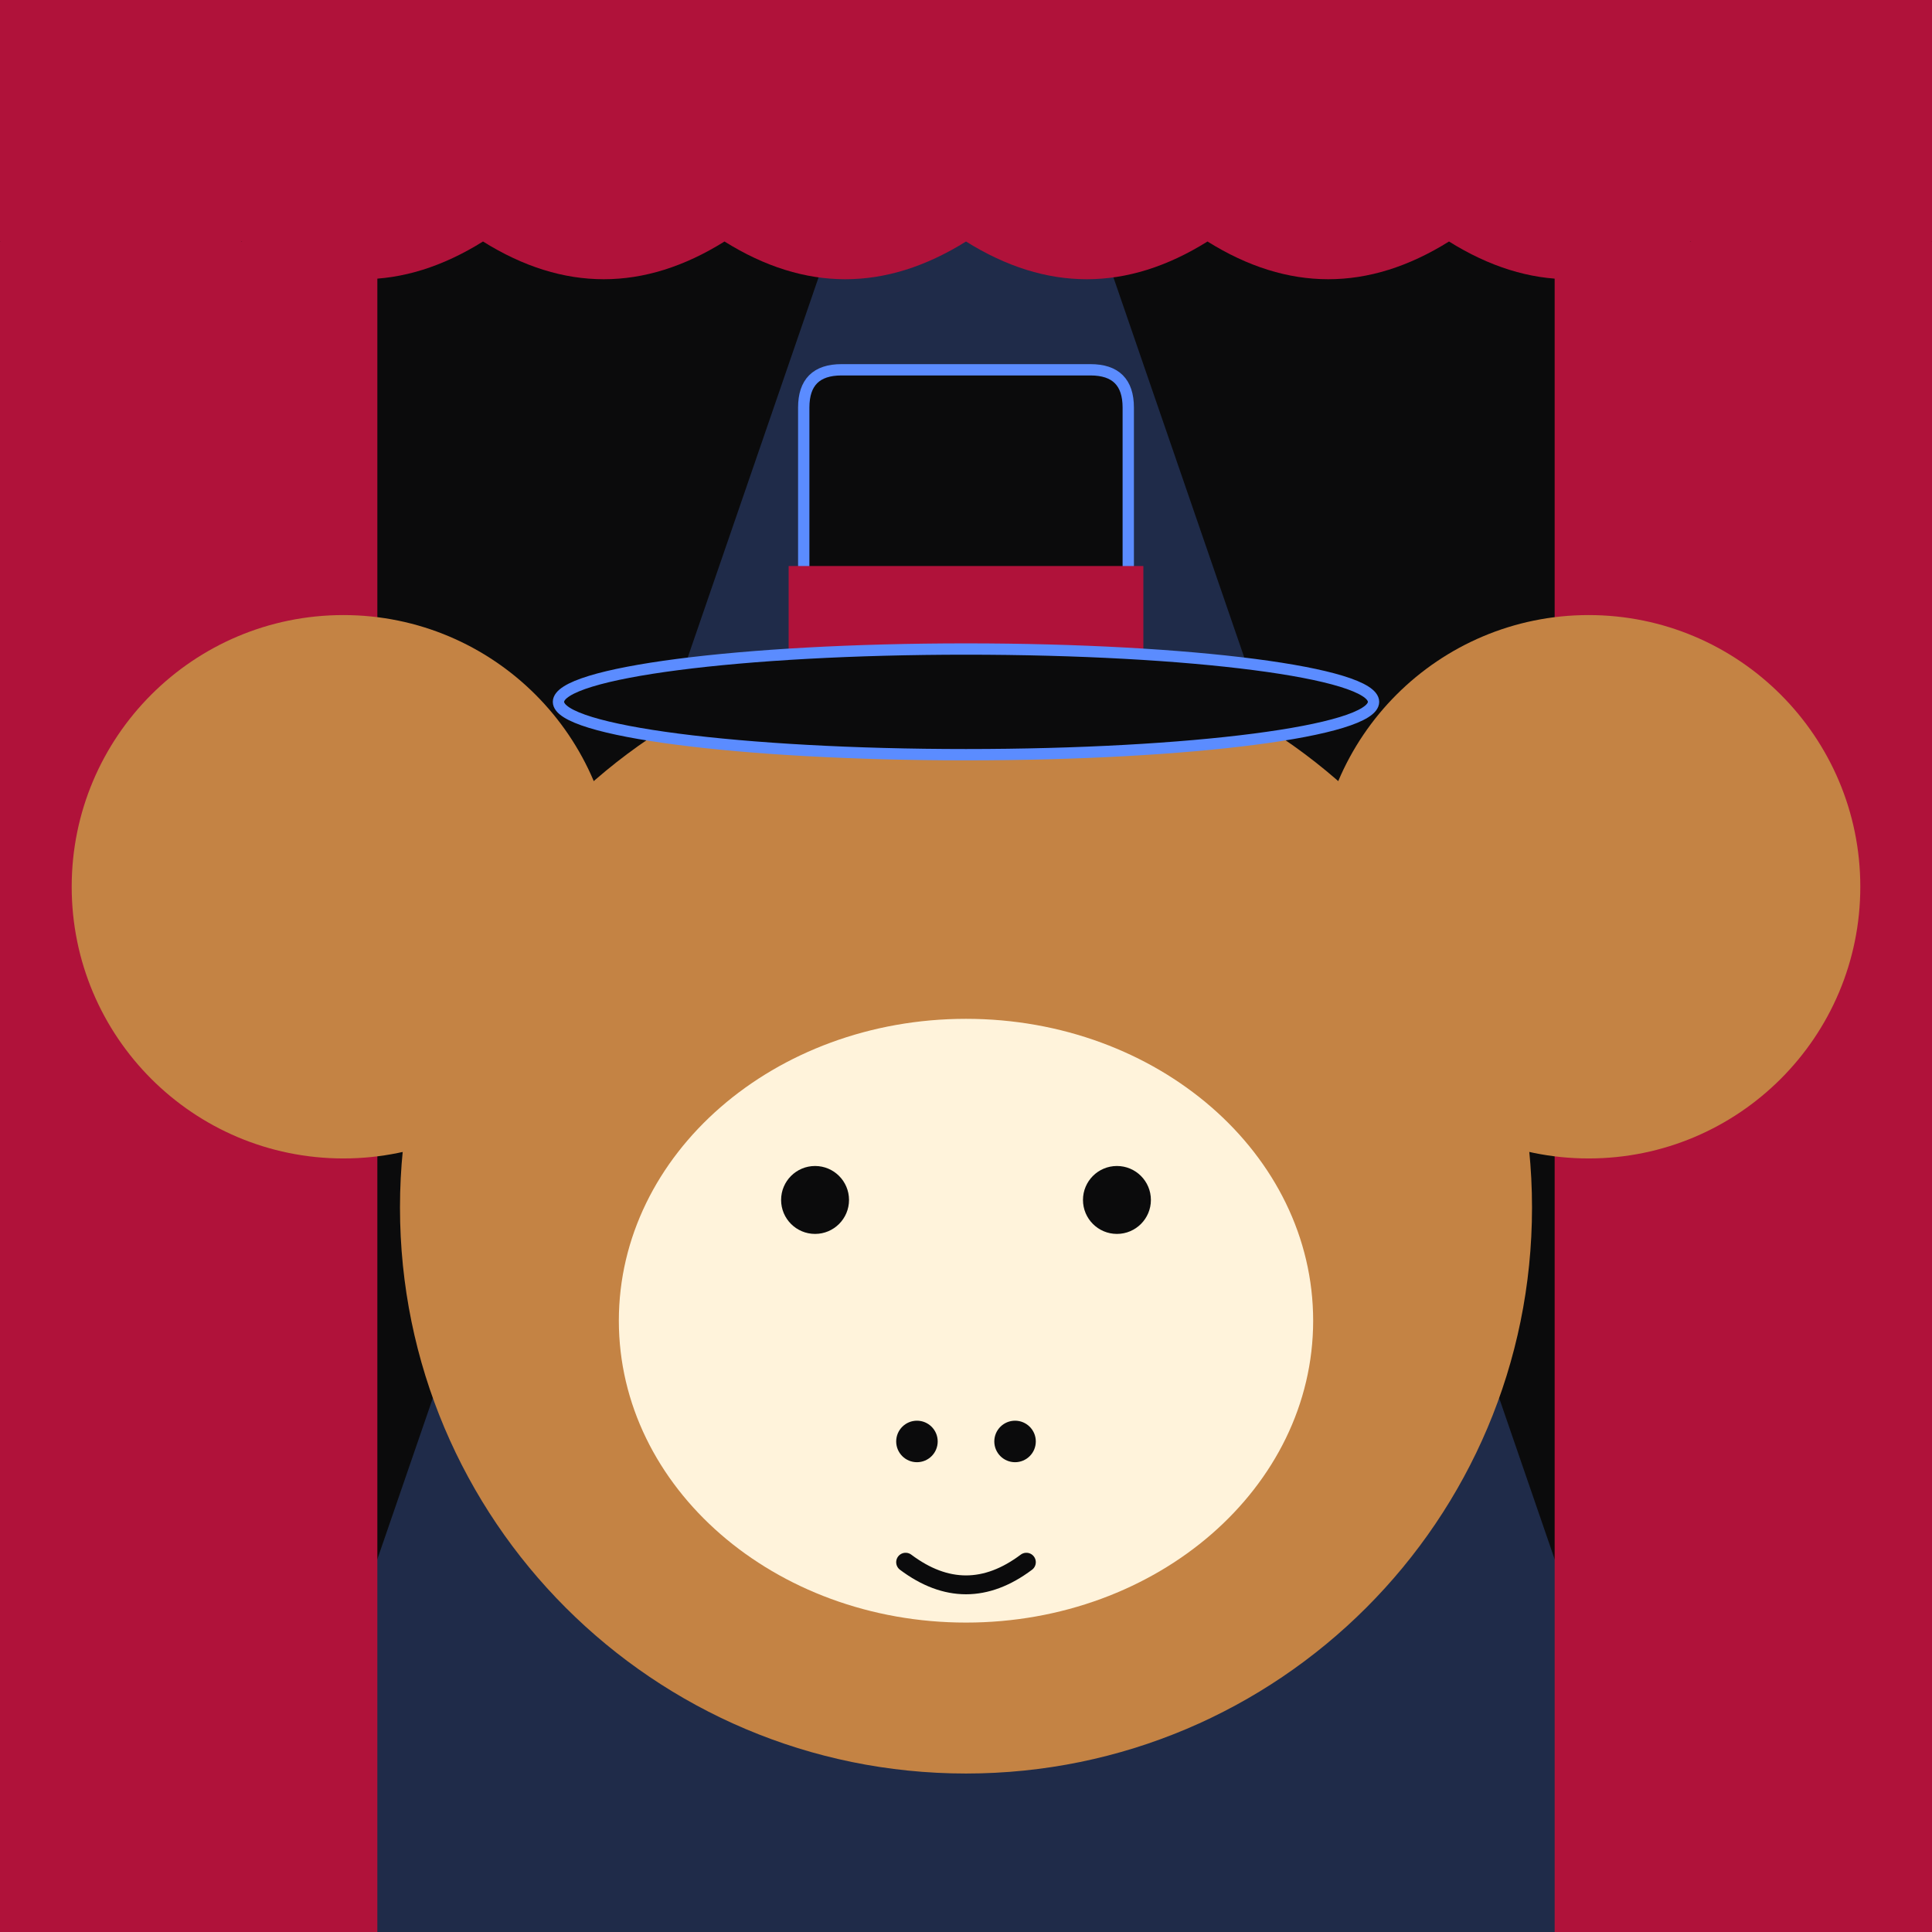
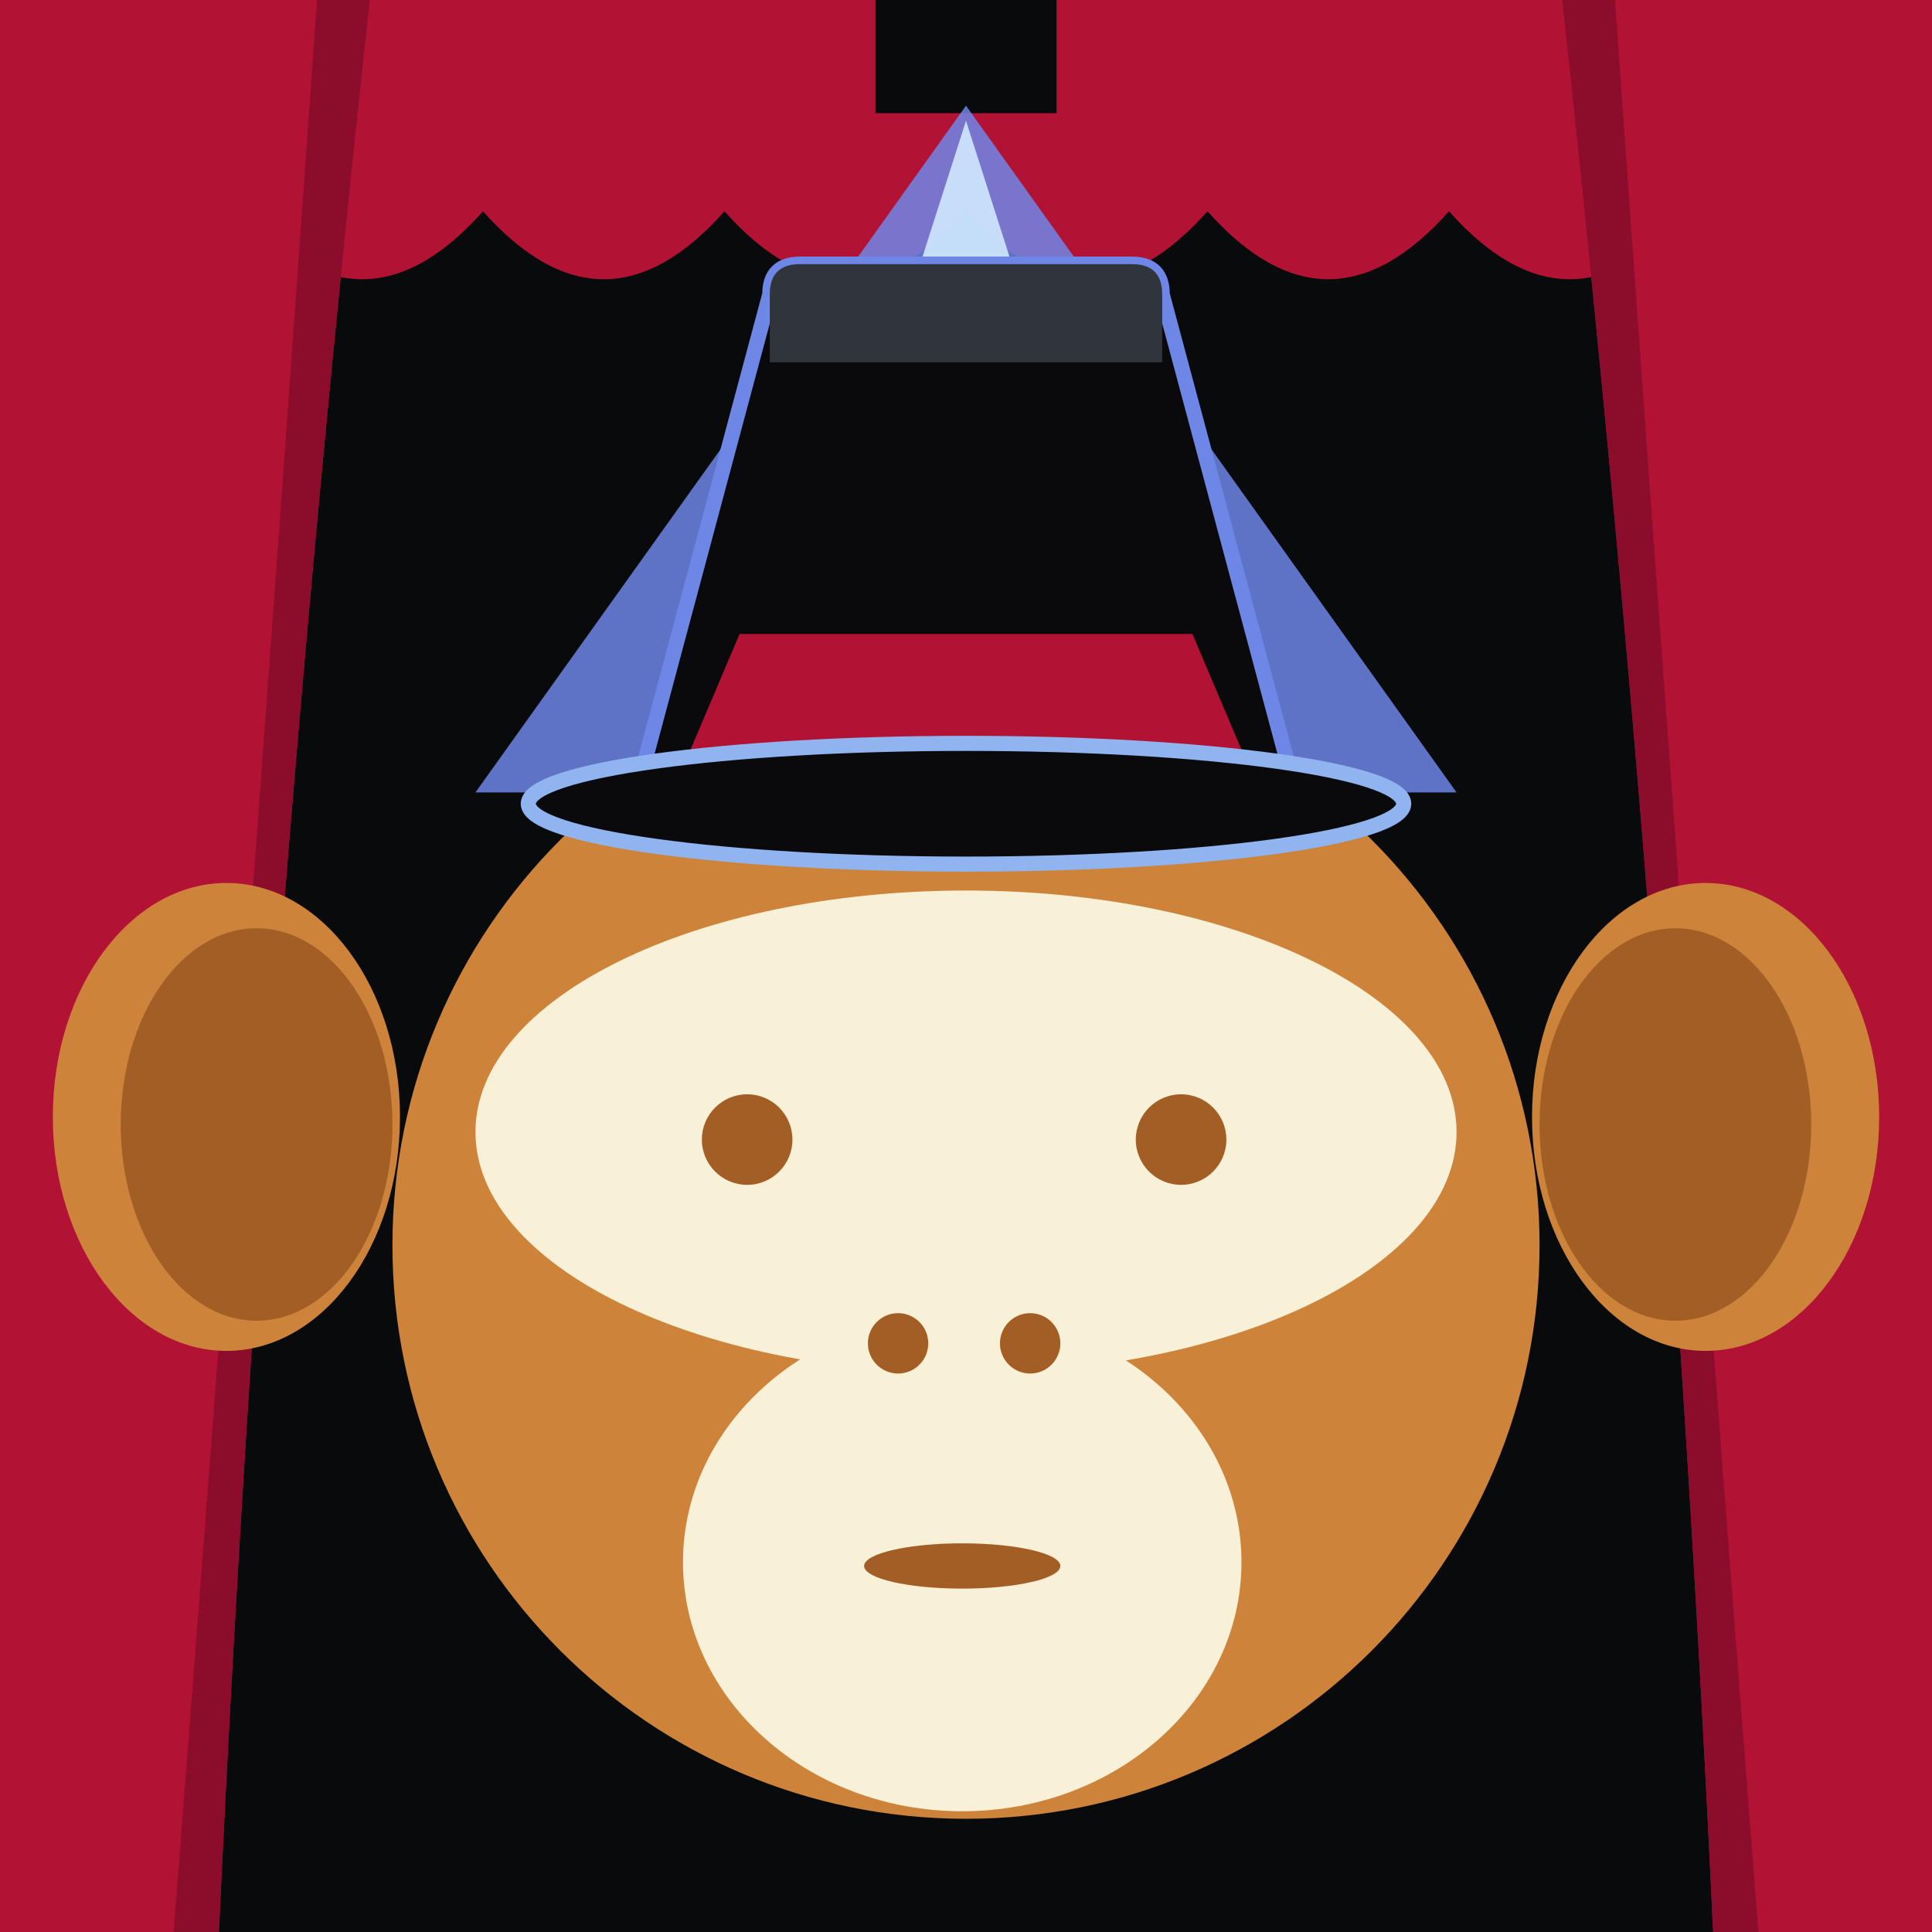
<svg xmlns="http://www.w3.org/2000/svg" viewBox="0 0 512 512" shape-rendering="geometricPrecision">
-   <rect width="512" height="512" fill="#0B0B0C" />
-   <polygon points="256,-40 66,512 446,512" fill="#5B8CFF" opacity="0.25" />
-   <path d="M0 0 H512 V64     Q480 84 448 64 Q416 84 384 64 Q352 84 320 64     Q288 84 256 64 Q224 84 192 64 Q160 84 128 64     Q96 84 64 64 Q32 84 0 64 Z" fill="#B0123A" />
-   <path d="M0 64 H100 V512 H0 Z" fill="#B0123A" />
-   <path d="M512 64 H412 V512 H512 Z" fill="#B0123A" />
-   <circle cx="91" cy="235" r="72" fill="#C48344" />
-   <circle cx="421" cy="235" r="72" fill="#C48344" />
-   <circle cx="256" cy="320" r="150" fill="#C48344" />
-   <ellipse cx="256" cy="350" rx="92" ry="80" fill="#FFF3DB" />
-   <circle cx="216" cy="318" r="9" fill="#0B0B0C" />
-   <circle cx="296" cy="318" r="9" fill="#0B0B0C" />
-   <circle cx="243" cy="382" r="5.5" fill="#0B0B0C" />
-   <circle cx="269" cy="382" r="5.5" fill="#0B0B0C" />
-   <path d="M240 414 Q256 426 272 414" fill="none" stroke="#0B0B0C" stroke-width="5" stroke-linecap="round" />
-   <path d="M213 180 V108 Q213 98 223 98 H289 Q299 98 299 108 V180 Z" fill="#0B0B0C" stroke="#5B8CFF" stroke-width="3" />
-   <rect x="209" y="150" width="94" height="30" fill="#B0123A" />
-   <ellipse cx="256" cy="186" rx="108" ry="14" fill="#0B0B0C" stroke="#5B8CFF" stroke-width="3" />
+   <rect width="512" height="512" fill="#090A0C" />
+   <path d="M0 0 H512 V56     Q480 92 448 56 Q416 92 384 56 Q352 92 320 56     Q288 92 256 56 Q224 92 192 56 Q160 92 128 56     Q96 92 64 56 Q32 92 0 56 Z" fill="#B21234" />
+   <path d="M0 0 H98 Q70 256 58 512 H0 Z" fill="#B21234" />
+   <path d="M84 0 H98 Q70 256 58 512 H46 Q66 256 84 0 Z" fill="#8C0D2B" />
+   <path d="M512 0 H414 Q442 256 454 512 H512 Z" fill="#B21234" />
+   <path d="M428 0 H414 Q442 256 454 512 H466 Q446 256 428 0 Z" fill="#8C0D2B" />
+   <rect x="232" y="0" width="48" height="30" fill="#090A0C" />
+   <polygon points="256,28 126,210 386,210" fill="#6E86E6" opacity="0.85" />
+   <polygon points="256,32 224,132 288,132" fill="#CFE9FF" opacity="0.9" />
+   <ellipse cx="60" cy="296" rx="46" ry="62" fill="#CD833A" />
+   <ellipse cx="68" cy="298" rx="36" ry="52" fill="#A35E25" />
+   <ellipse cx="452" cy="296" rx="46" ry="62" fill="#CD833A" />
+   <ellipse cx="444" cy="298" rx="36" ry="52" fill="#A35E25" />
+   <ellipse cx="256" cy="330" rx="152" ry="152" fill="#CD833A" />
+   <ellipse cx="256" cy="300" rx="130" ry="64" fill="#F8F1D7" />
+   <ellipse cx="255" cy="414" rx="74" ry="66" fill="#F8F1D7" />
+   <circle cx="198" cy="302" r="12" fill="#A35E25" />
+   <circle cx="313" cy="302" r="12" fill="#A35E25" />
+   <circle cx="238" cy="356" r="8" fill="#A35E25" />
+   <circle cx="273" cy="356" r="8" fill="#A35E25" />
+   <ellipse cx="255" cy="415" rx="26" ry="6" fill="#A35E25" />
+   <path d="M204 78 Q204 70 212 70 H300 Q308 70 308 78 L342 205 H170 Z" fill="#0A0A0C" stroke="#6E86E6" stroke-width="4" />
+   <path d="M204 78 Q204 70 212 70 H300 Q308 70 308 78 V96 H204 Z" fill="#30353B" />
+   <path d="M196 168 L316 168 L330 201 L182 201 Z" fill="#B21234" />
+   <ellipse cx="256" cy="213" rx="116" ry="16" fill="#0A0A0C" stroke="#8FB4F0" stroke-width="4" />
</svg>
